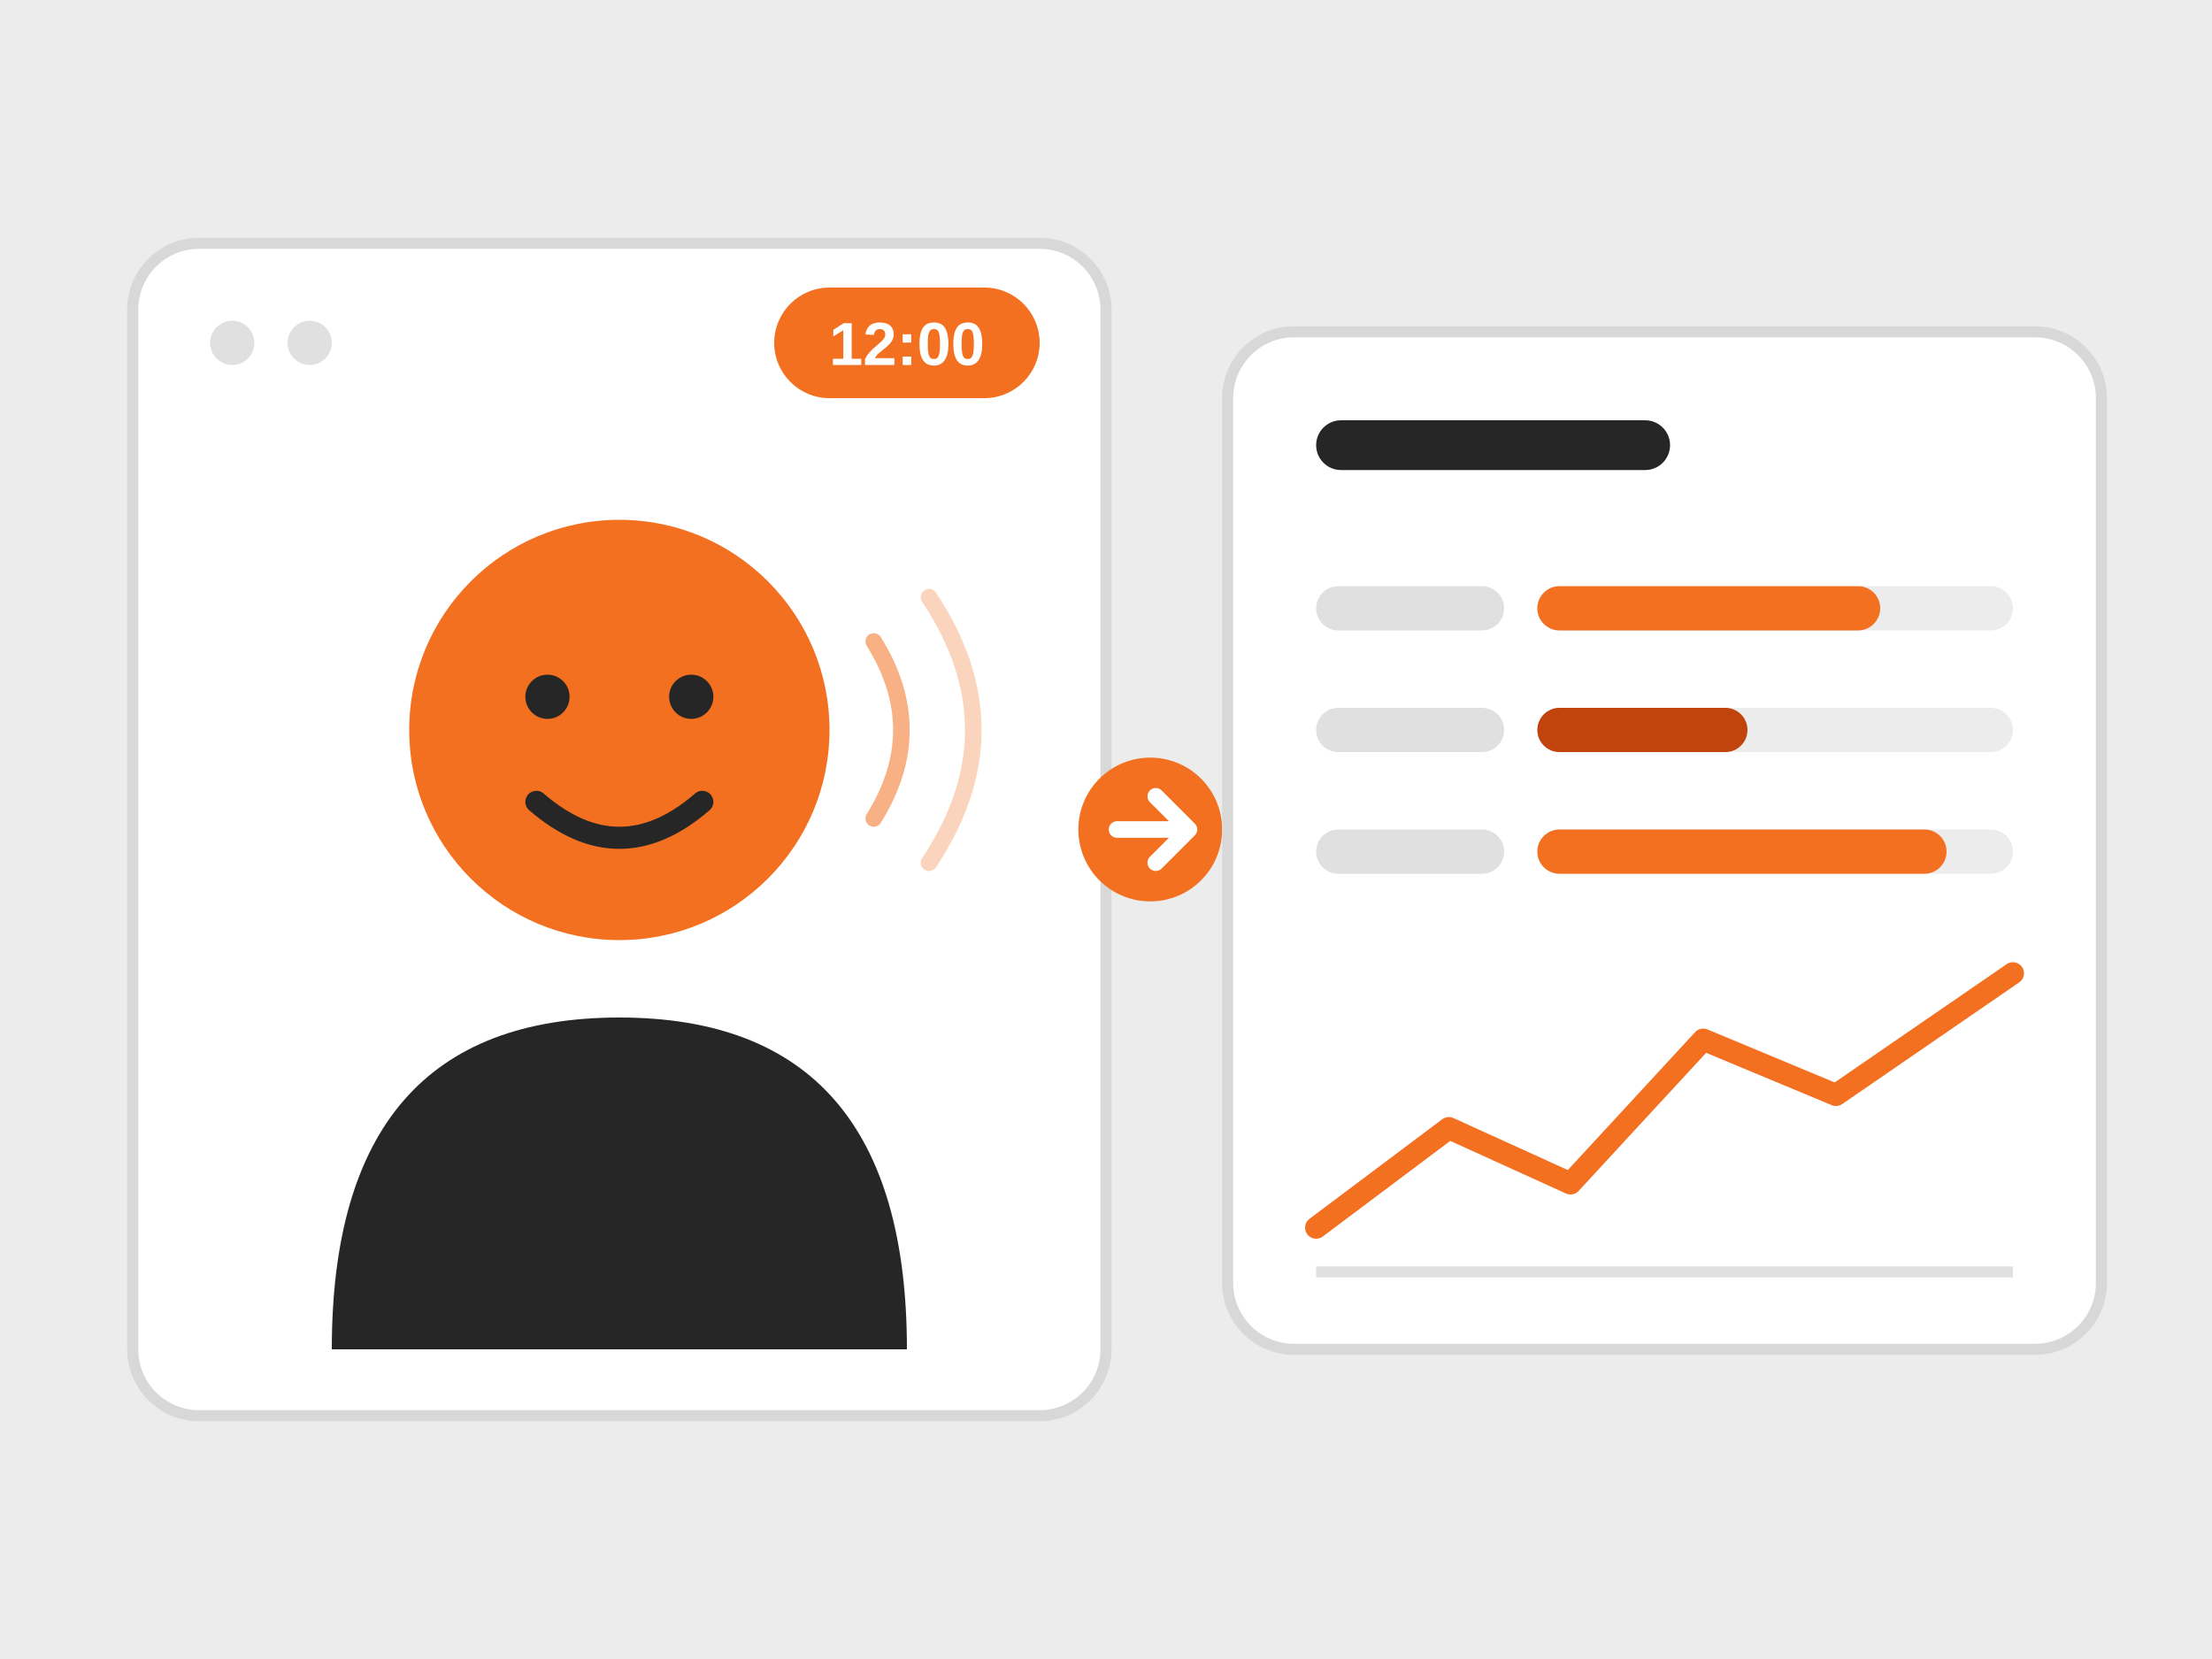
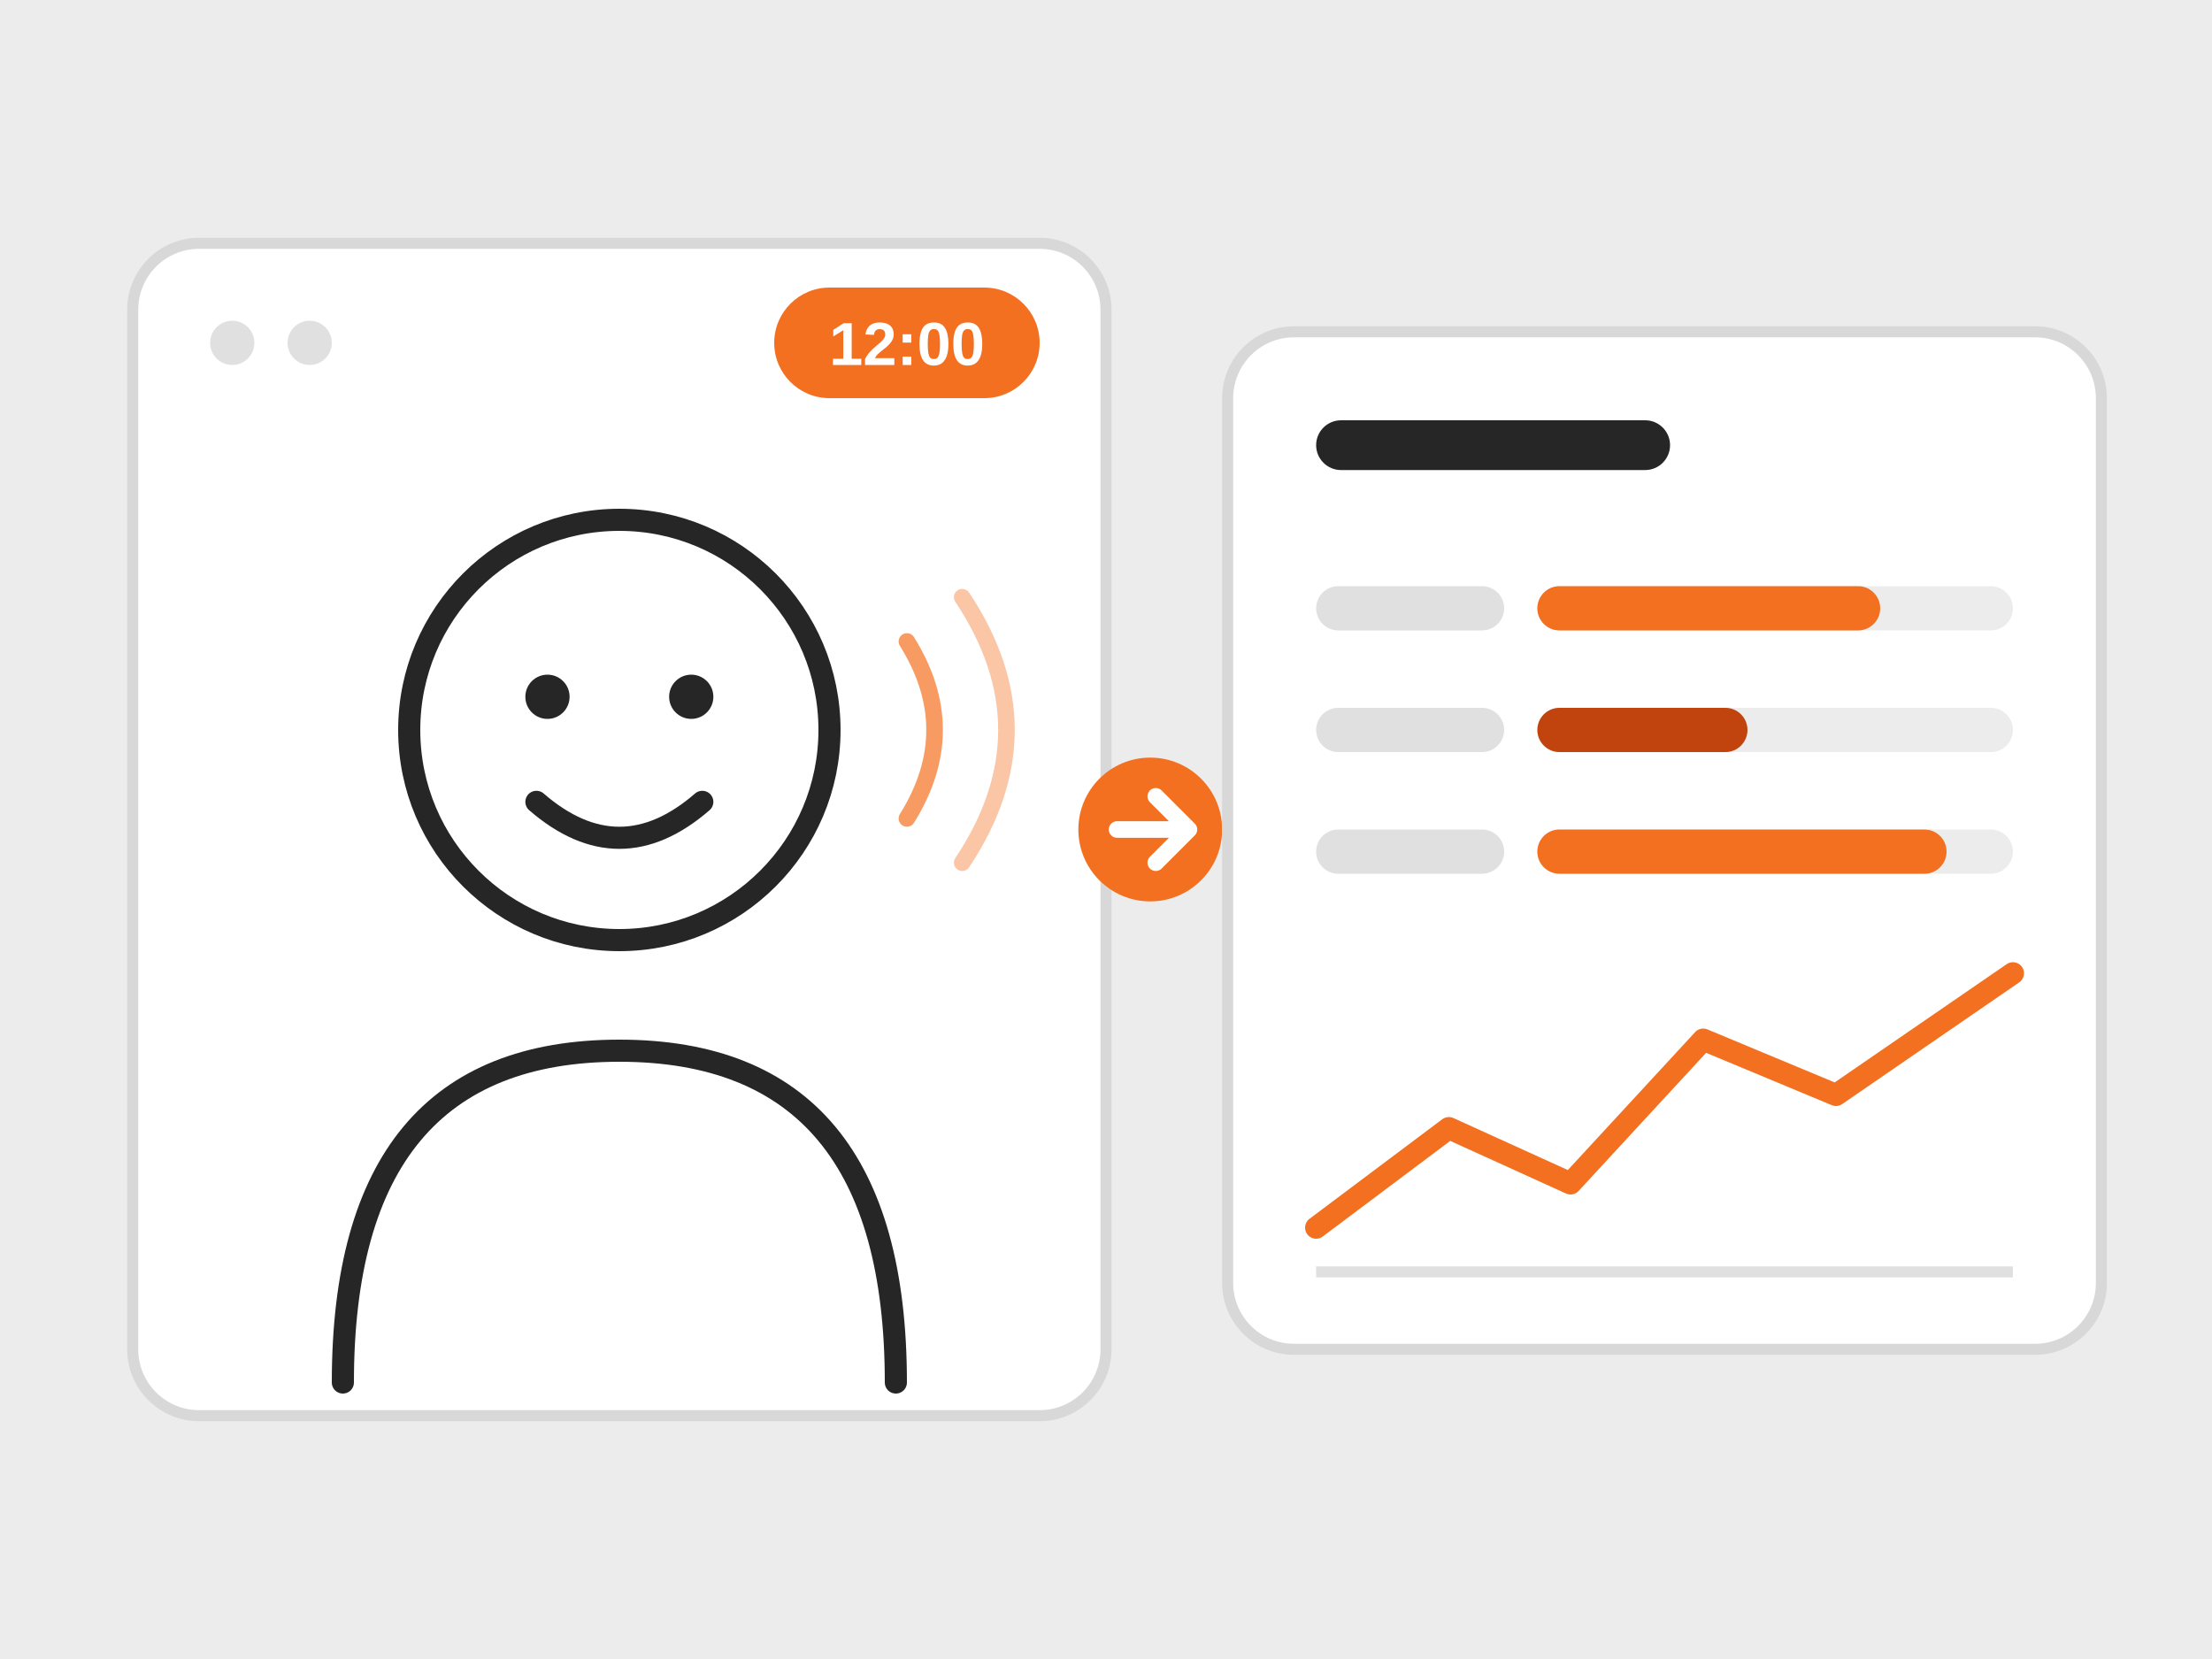
<svg xmlns="http://www.w3.org/2000/svg" viewBox="0 0 400 300">
  <rect width="400" height="300" fill="#ececec" />
  <rect x="24" y="44" width="176" height="212" rx="12" fill="#ffffff" stroke="#d8d8d8" stroke-width="2" />
  <circle cx="42" cy="62" r="4" fill="#e0e0e0" />
  <circle cx="56" cy="62" r="4" fill="#e0e0e0" />
  <rect x="140" y="52" width="48" height="20" rx="10" fill="#f37021" />
  <text x="164" y="66" font-family="Arial, Helvetica, sans-serif" font-size="11" font-weight="700" fill="#ffffff" text-anchor="middle">12:00</text>
-   <path d="M60 244 Q60 184 112 184 Q164 184 164 244 Z" fill="#262626" />
-   <circle cx="112" cy="132" r="38" fill="#f37021" />
+   <path d="M62 250 Q62 190 112 190 Q162 190 162 250" fill="none" stroke="#262626" stroke-width="4" stroke-linecap="round" />
+   <circle cx="112" cy="132" r="38" fill="none" stroke="#262626" stroke-width="4" />
  <circle cx="99" cy="126" r="4" fill="#262626" />
  <circle cx="125" cy="126" r="4" fill="#262626" />
  <path d="M97 145 Q112 158 127 145" fill="none" stroke="#262626" stroke-width="4" stroke-linecap="round" />
-   <path d="M158 116 Q168 132 158 148" fill="none" stroke="#f37021" stroke-width="3" stroke-linecap="round" opacity="0.55" />
-   <path d="M168 108 Q184 132 168 156" fill="none" stroke="#f37021" stroke-width="3" stroke-linecap="round" opacity="0.3" />
+   <path d="M164 116 Q174 132 164 148" fill="none" stroke="#f37021" stroke-width="3" stroke-linecap="round" opacity="0.7" />
+   <path d="M174 108 Q190 132 174 156" fill="none" stroke="#f37021" stroke-width="3" stroke-linecap="round" opacity="0.4" />
  <circle cx="208" cy="150" r="13" fill="#f37021" />
  <path d="M202 150h12 M209 144l6 6-6 6" fill="none" stroke="#ffffff" stroke-width="3" stroke-linecap="round" stroke-linejoin="round" />
  <rect x="222" y="60" width="158" height="184" rx="12" fill="#ffffff" stroke="#d8d8d8" stroke-width="2" />
  <rect x="238" y="76" width="64" height="9" rx="4.5" fill="#262626" />
  <rect x="238" y="106" width="34" height="8" rx="4" fill="#e0e0e0" />
  <rect x="278" y="106" width="86" height="8" rx="4" fill="#ececec" />
  <rect x="278" y="106" width="62" height="8" rx="4" fill="#f37021" />
  <rect x="238" y="128" width="34" height="8" rx="4" fill="#e0e0e0" />
  <rect x="278" y="128" width="86" height="8" rx="4" fill="#ececec" />
  <rect x="278" y="128" width="38" height="8" rx="4" fill="#c1440e" />
  <rect x="238" y="150" width="34" height="8" rx="4" fill="#e0e0e0" />
  <rect x="278" y="150" width="86" height="8" rx="4" fill="#ececec" />
  <rect x="278" y="150" width="74" height="8" rx="4" fill="#f37021" />
  <polyline points="238,222 262,204 284,214 308,188 332,198 364,176" fill="none" stroke="#f37021" stroke-width="4" stroke-linecap="round" stroke-linejoin="round" />
  <line x1="238" y1="230" x2="364" y2="230" stroke="#e0e0e0" stroke-width="2" />
</svg>
